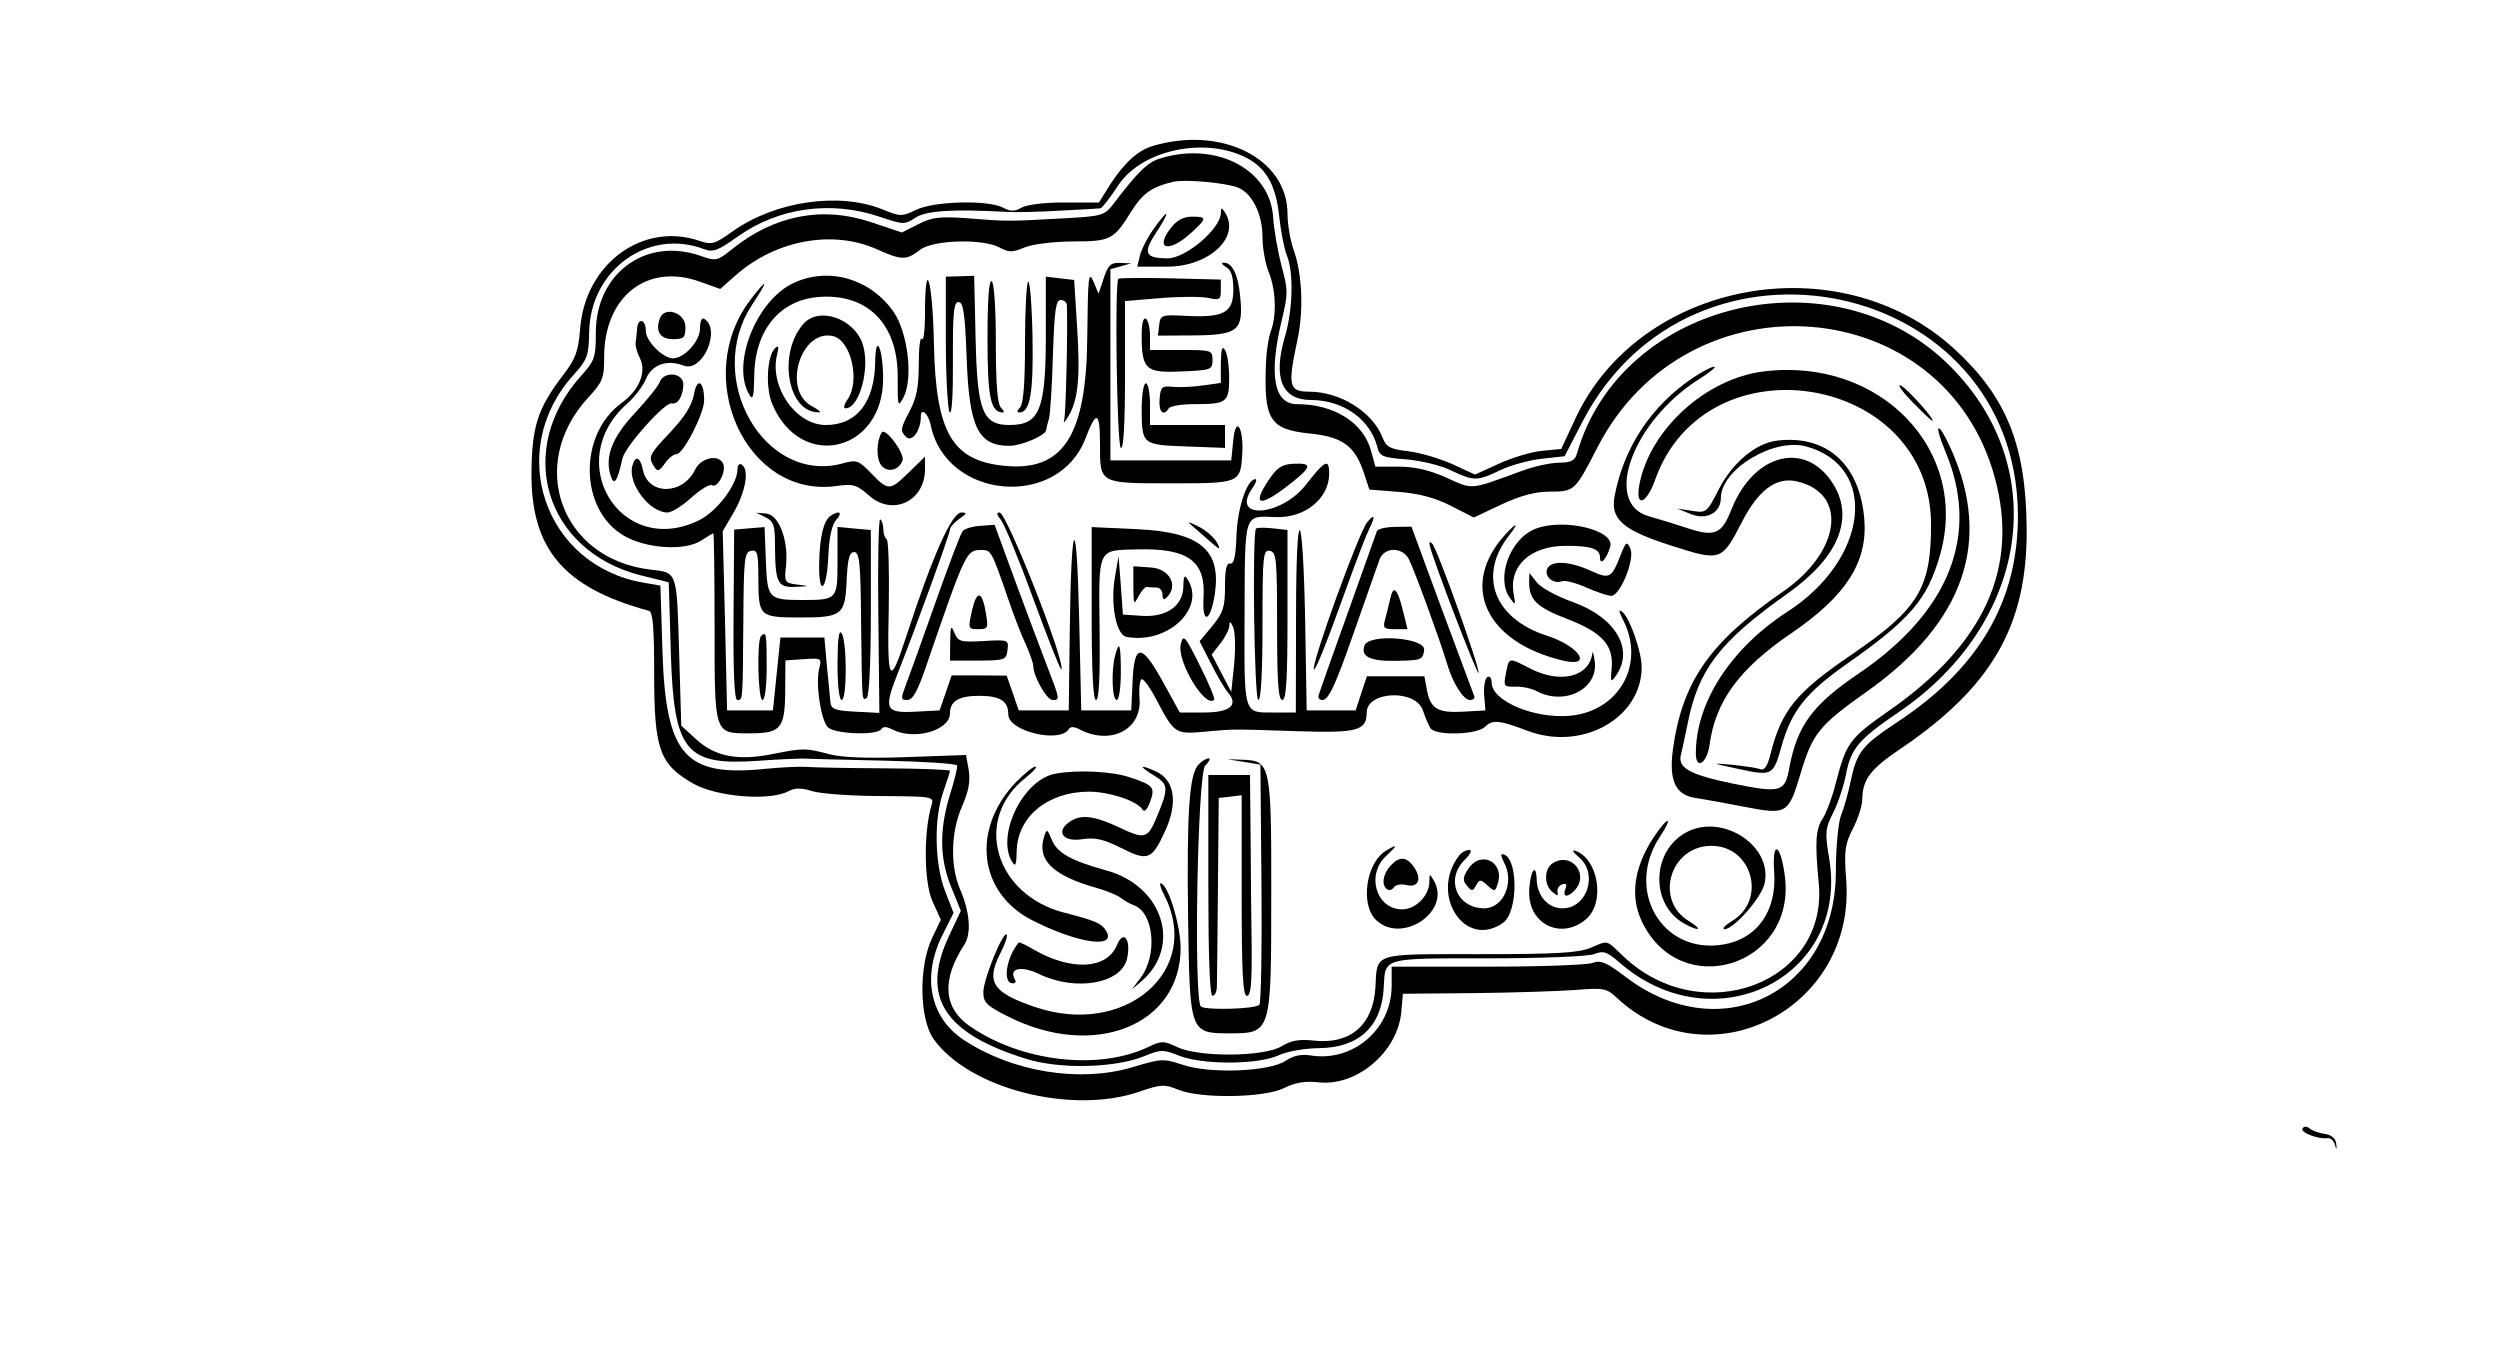
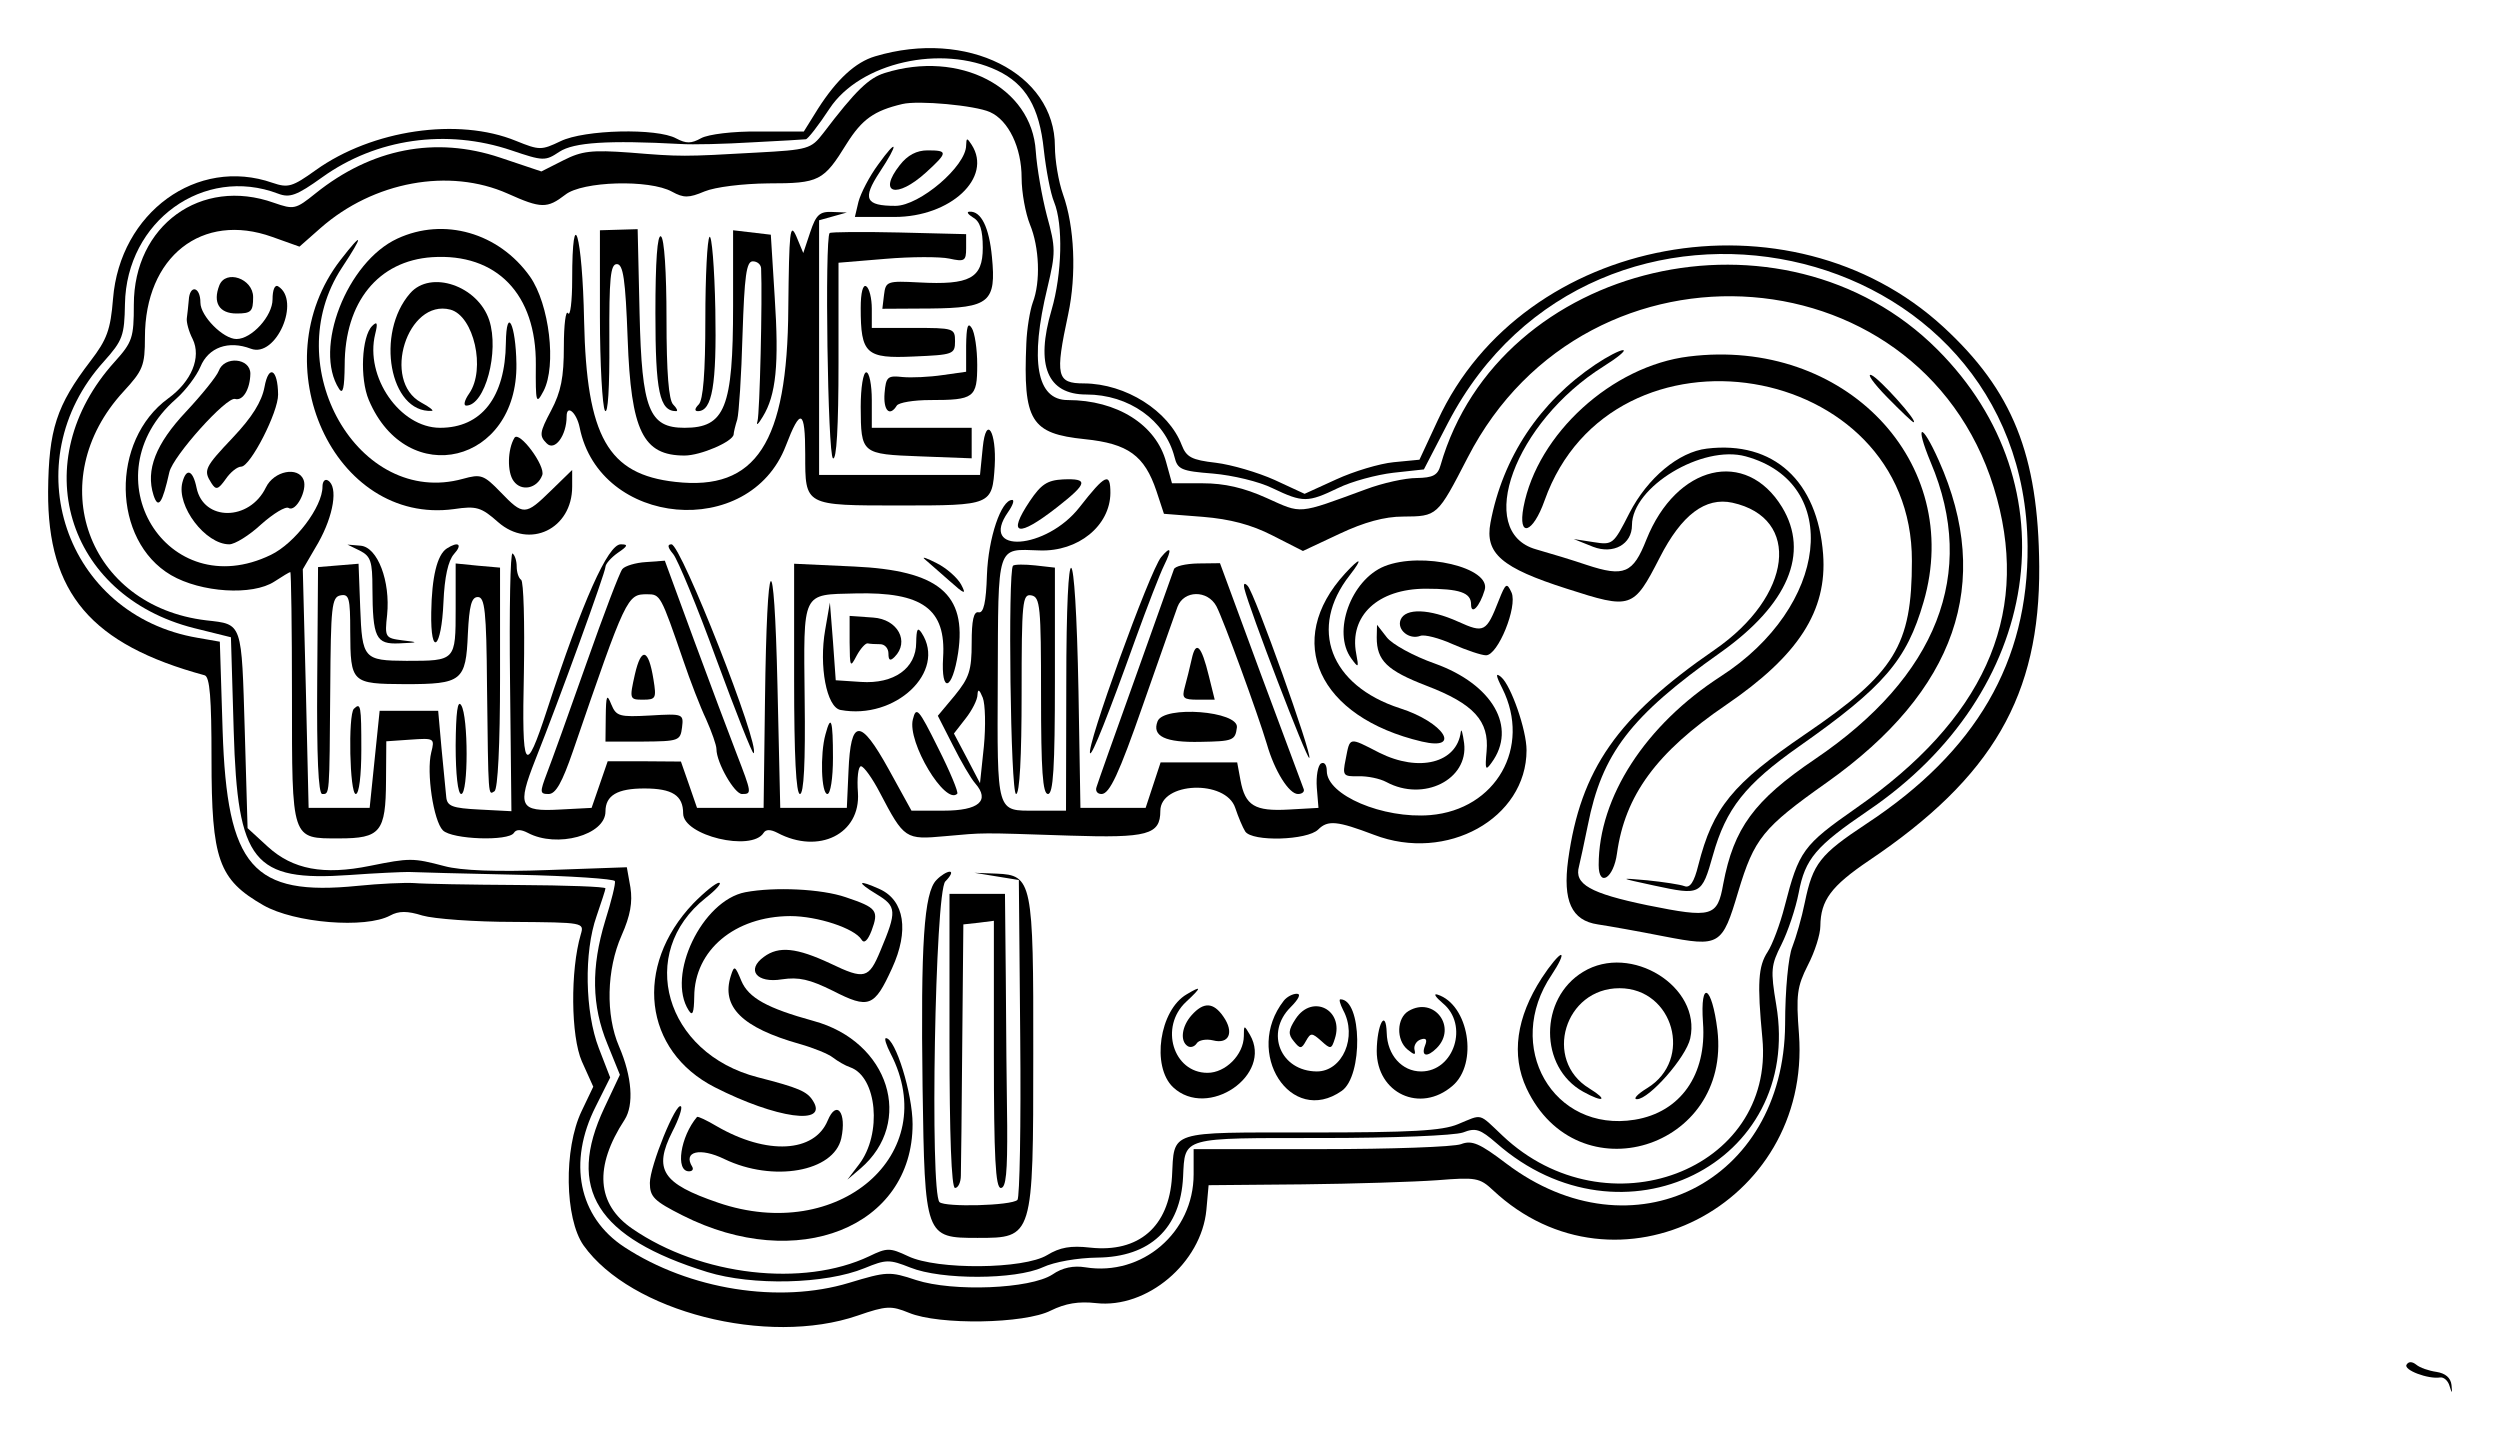
- <svg xmlns="http://www.w3.org/2000/svg" version="1.0" width="600pt" height="327pt" viewBox="0 0 600 327" preserveAspectRatio="xMidYMid meet">
+ <svg xmlns="http://www.w3.org/2000/svg" version="1.0" width="450.56pt" height="259.51pt" viewBox="118.88 24.90 450.56 259.51" preserveAspectRatio="xMidYMid meet">
  <g transform="translate(0,327) scale(0.05,-0.05)" fill="#000000" stroke="none">
    <path d="M5532 5839 c-71 -21 -138 -83 -206 -189 l-51 -82 -163 0 c-93 1 -181 -10 -207 -24 -36 -20 -54 -20 -90 -1 -69 38 -331 32 -417 -10 -69 -33 -76 -33 -160 1 -209 86 -519 40 -722 -105 -85 -61 -100 -65 -156 -46 -272 95 -550 -107 -575 -418 -9 -112 -22 -147 -81 -224 -123 -161 -151 -247 -153 -471 -2 -366 155 -551 564 -662 19 -5 25 -83 25 -301 0 -364 25 -435 187 -528 112 -64 368 -85 457 -37 31 17 62 17 116 0 41 -12 189 -23 329 -23 252 -2 255 -2 242 -45 -38 -129 -36 -367 4 -458 l41 -91 -42 -88 c-65 -136 -61 -387 7 -484 170 -239 663 -365 988 -253 104 36 121 36 185 10 108 -45 417 -40 511 8 53 26 100 34 163 27 184 -21 380 145 398 336 l8 89 338 3 c186 2 405 9 487 15 138 11 152 9 200 -36 443 -415 1148 -56 1103 562 -11 142 -7 172 32 249 25 48 45 111 45 141 1 93 39 144 175 236 446 300 617 595 614 1060 -3 403 -96 634 -346 864 -553 508 -1514 331 -1822 -337 l-66 -142 -93 -9 c-51 -5 -144 -33 -207 -62 l-114 -52 -108 50 c-60 27 -155 55 -212 62 -87 10 -106 20 -123 64 -47 123 -201 221 -352 222 -99 0 -105 26 -57 250 30 141 23 315 -19 432 -16 45 -29 123 -29 172 0 265 -317 424 -648 325z m440 -51 c103 -49 152 -132 168 -286 8 -72 24 -157 37 -188 33 -80 29 -259 -9 -389 -59 -200 -15 -305 125 -305 154 0 284 -93 318 -225 11 -45 24 -51 139 -60 70 -6 167 -29 215 -53 109 -52 126 -52 236 1 49 24 139 48 199 55 l110 12 87 168 c529 1016 2079 686 2089 -445 3 -416 -185 -740 -582 -1001 -166 -110 -192 -142 -221 -283 -11 -55 -32 -127 -45 -160 -14 -33 -26 -154 -26 -279 -4 -572 -551 -845 -1005 -502 -96 73 -124 85 -163 70 -26 -10 -253 -18 -505 -18 l-459 0 0 -91 c0 -209 -185 -368 -390 -335 -43 7 -83 -1 -119 -26 -80 -52 -358 -63 -491 -20 -96 32 -106 31 -242 -10 -251 -76 -575 -25 -810 129 -165 108 -205 306 -103 507 l52 104 -41 106 c-50 130 -54 346 -8 476 17 50 32 95 32 100 0 6 -142 11 -315 12 -173 1 -342 4 -375 7 -33 2 -124 -2 -203 -10 -379 -38 -471 67 -487 560 l-10 320 -80 14 c-478 81 -665 634 -338 996 68 76 74 93 76 207 5 299 284 500 552 398 42 -16 67 -7 159 59 195 140 448 176 682 97 115 -39 122 -39 173 -5 52 34 175 42 436 28 44 -3 161 0 260 6 99 5 185 10 192 11 7 0 46 50 86 111 110 166 403 232 604 137z" />
    <path d="M5567 5779 c-58 -18 -105 -63 -222 -217 -44 -57 -54 -60 -240 -70 -265 -15 -273 -15 -457 0 -138 10 -173 6 -240 -28 l-79 -40 -149 50 c-233 78 -463 33 -665 -129 -72 -58 -78 -59 -150 -34 -263 94 -505 -82 -505 -367 0 -119 -5 -135 -69 -206 -322 -356 -177 -843 286 -960 l133 -33 10 -338 c14 -473 70 -543 417 -519 95 7 191 11 213 11 22 -1 198 -6 390 -10 193 -4 352 -15 354 -23 3 -9 -13 -73 -35 -143 -51 -168 -49 -306 8 -444 l45 -111 -56 -119 c-138 -293 -28 -468 371 -592 162 -50 426 -44 567 14 78 32 89 32 165 2 112 -45 378 -44 477 1 43 20 126 34 197 35 190 2 300 105 309 291 7 145 -9 140 499 140 260 0 479 9 510 20 46 18 62 12 120 -38 453 -398 1106 -75 1009 498 -21 125 -19 143 19 218 23 46 51 129 62 186 23 123 62 168 250 296 628 426 740 1172 250 1662 -555 556 -1580 317 -1791 -417 -10 -36 -27 -45 -86 -46 -41 0 -123 -18 -184 -41 -248 -91 -228 -89 -357 -31 -82 37 -152 53 -230 53 l-111 0 -21 76 c-36 135 -177 224 -355 224 -112 0 -137 141 -73 405 30 126 30 144 -2 260 -18 69 -36 173 -40 232 -14 231 -275 366 -544 282z m379 -141 c67 -30 114 -128 114 -237 0 -53 14 -128 30 -168 34 -82 39 -207 10 -282 -10 -28 -21 -94 -23 -146 -12 -281 16 -326 211 -346 156 -16 215 -59 258 -187 l27 -82 141 -11 c97 -8 174 -28 250 -67 l110 -56 132 62 c89 42 163 62 228 62 125 1 124 0 234 213 434 844 1668 747 1908 -149 116 -430 -52 -797 -507 -1114 -193 -135 -207 -154 -259 -356 -16 -63 -44 -137 -61 -163 -34 -52 -38 -112 -19 -311 46 -477 -561 -706 -936 -352 -89 84 -71 79 -161 42 -57 -24 -168 -30 -532 -30 -518 0 -490 9 -499 -160 -11 -180 -120 -274 -295 -255 -70 8 -109 1 -155 -27 -84 -51 -397 -54 -501 -4 -66 31 -76 31 -140 0 -238 -113 -607 -71 -854 99 -129 88 -139 223 -28 393 34 53 27 155 -20 264 -49 113 -45 278 9 400 32 72 40 120 32 173 l-13 73 -283 -10 c-186 -7 -315 -2 -374 14 -114 30 -125 30 -269 1 -167 -34 -278 -13 -368 69 l-73 67 -10 346 c-12 400 -7 388 -139 403 -429 51 -593 505 -298 825 70 76 77 93 77 195 0 291 206 453 459 362 l98 -35 76 67 c191 168 464 218 675 124 120 -54 142 -54 207 -4 61 49 304 56 385 11 42 -23 60 -23 117 1 39 16 137 28 230 29 184 0 199 8 283 144 55 87 98 118 200 142 58 14 263 -5 316 -29z" />
    <path d="M5860 5518 c0 -75 -168 -218 -255 -218 -108 0 -120 25 -57 121 70 106 66 127 -5 28 -32 -43 -63 -104 -71 -134 l-13 -55 143 0 c202 0 354 142 278 260 -17 26 -19 26 -20 -2z" />
    <path d="M5621 5447 c-81 -103 -12 -123 94 -27 80 73 80 80 6 80 -39 0 -72 -17 -100 -53z" />
    <path d="M5298 5205 l-25 -75 -25 60 c-23 52 -26 20 -29 -260 -3 -485 -116 -658 -407 -625 -243 27 -320 162 -329 580 -6 312 -43 436 -43 149 0 -79 -7 -134 -15 -121 -8 13 -15 -41 -15 -120 0 -111 -10 -163 -46 -231 -42 -79 -43 -91 -16 -118 29 -30 72 28 72 97 0 45 36 14 47 -40 72 -359 612 -407 743 -66 53 139 70 132 70 -31 0 -186 -4 -184 343 -184 329 0 331 1 340 142 7 125 -31 186 -43 68 l-10 -100 -290 0 -290 0 0 459 0 459 50 14 50 14 -53 2 c-45 2 -58 -10 -79 -73z" />
    <path d="M5885 5258 c25 -14 35 -45 35 -109 0 -110 -46 -135 -230 -125 -115 6 -120 4 -126 -45 l-6 -50 173 1 c213 2 238 23 222 186 -10 107 -39 165 -80 163 -13 0 -7 -9 12 -21z" />
    <path d="M3810 5182 c-182 -84 -304 -397 -210 -542 14 -21 19 4 20 86 0 227 121 376 315 389 233 15 376 -133 374 -387 -1 -140 1 -146 28 -95 47 91 21 312 -49 412 -112 158 -310 215 -478 137z" />
    <path d="M4540 4901 c0 -171 9 -324 18 -339 11 -17 17 82 16 250 -1 228 4 278 27 278 23 0 31 -54 39 -270 12 -332 55 -420 205 -420 58 0 174 50 177 76 0 7 6 32 13 54 6 22 15 159 19 305 7 214 14 265 37 265 16 0 29 -11 30 -25 5 -112 -5 -524 -13 -551 -6 -19 3 -11 19 16 48 78 59 188 43 431 l-14 225 -68 8 -68 8 0 -273 c0 -367 -29 -439 -175 -439 -128 0 -154 66 -162 410 l-7 306 -68 -2 -68 -2 0 -311z" />
    <path d="M5368 5202 c-18 -19 -7 -800 12 -812 13 -8 20 112 20 346 l0 359 169 14 c93 8 197 8 230 1 55 -12 61 -9 61 37 l0 51 -242 6 c-133 3 -245 2 -250 -2z" />
    <path d="M4740 4913 c0 -283 15 -353 75 -353 7 0 2 11 -11 24 -16 16 -24 114 -24 309 0 168 -8 290 -20 297 -13 8 -20 -89 -20 -277z" />
    <path d="M4935 5188 c-8 -8 -15 -142 -15 -297 0 -194 -8 -291 -24 -307 -14 -14 -16 -24 -3 -24 52 0 68 95 63 367 -3 152 -13 270 -21 261z" />
    <path d="M3605 5105 c-289 -374 -24 -957 409 -898 81 12 98 7 159 -47 113 -99 267 -25 267 128 l0 60 -76 -74 c-93 -91 -100 -91 -182 -6 -61 63 -71 66 -136 48 -376 -104 -669 407 -436 761 80 121 77 134 -5 28z" />
    <path d="M3168 5013 c-24 -62 0 -101 62 -101 53 0 60 7 60 59 0 67 -99 101 -122 42z" />
    <path d="M3360 4963 c0 -60 -75 -143 -130 -143 -48 0 -130 83 -130 131 0 59 -39 66 -42 9 -2 -22 -5 -51 -7 -65 -2 -14 7 -48 21 -75 32 -66 -4 -153 -88 -214 -209 -152 -203 -512 10 -637 108 -63 294 -75 373 -23 29 19 54 34 57 34 3 0 6 -201 6 -447 0 -523 -3 -513 170 -513 149 0 168 23 169 207 l1 143 87 6 c86 6 88 5 75 -46 -18 -72 8 -247 42 -281 33 -33 237 -40 256 -9 8 13 25 13 50 0 105 -56 280 -8 280 77 0 58 43 83 140 83 101 0 140 -25 140 -90 0 -80 247 -139 290 -70 8 13 25 13 50 0 149 -79 300 -4 290 145 -4 52 1 95 11 95 10 0 41 -43 68 -95 88 -168 92 -170 235 -157 147 13 115 13 450 2 280 -9 326 3 326 89 0 105 236 114 270 11 11 -33 27 -71 36 -85 25 -38 224 -32 263 7 35 35 69 31 201 -19 262 -101 550 59 550 305 0 73 -56 233 -91 263 -21 18 -21 8 4 -41 105 -211 -23 -436 -260 -456 -171 -14 -373 72 -373 159 0 22 -9 34 -21 27 -11 -7 -18 -46 -15 -87 l6 -73 -107 -6 c-123 -7 -157 14 -174 105 l-12 65 -138 0 -138 0 -27 -82 -27 -82 -117 0 -118 0 -7 419 c-11 581 -44 600 -44 26 l-1 -455 -109 0 c-143 0 -139 -16 -137 472 2 495 -6 471 151 466 139 -5 254 89 255 207 0 76 -18 68 -111 -51 -120 -154 -365 -171 -258 -18 17 24 24 44 15 44 -40 0 -86 -137 -91 -270 -3 -99 -12 -139 -30 -135 -18 4 -25 -29 -25 -110 0 -100 -9 -126 -61 -190 l-61 -73 54 -106 c29 -58 65 -120 81 -138 54 -62 13 -98 -114 -98 l-116 0 -82 149 c-103 186 -137 184 -145 -6 l-6 -133 -120 0 -120 0 -10 440 c-12 525 -38 497 -45 -50 l-5 -390 -120 0 -120 0 -29 84 -29 83 -132 1 -132 0 -29 -84 -29 -84 -115 -6 c-145 -8 -154 11 -88 179 88 221 253 676 253 696 0 10 20 33 44 50 37 25 39 31 11 31 -46 0 -137 -203 -265 -595 -80 -245 -92 -227 -84 135 3 177 -1 327 -10 332 -9 6 -16 27 -16 48 0 21 -7 42 -15 47 -8 5 -12 -202 -9 -460 l5 -469 -115 6 c-99 5 -117 12 -120 46 -2 22 -10 101 -17 175 l-12 135 -106 0 -105 0 -18 -175 -18 -175 -110 0 -110 0 -10 430 -11 430 56 96 c55 98 72 201 35 224 -11 7 -20 -3 -20 -22 0 -73 -99 -204 -186 -246 -375 -182 -659 284 -342 562 35 31 74 83 88 116 29 70 101 96 182 65 91 -34 181 174 98 225 -12 7 -20 -13 -20 -47z m2564 -1611 l-14 -133 -47 90 -47 89 42 54 c23 29 43 68 43 86 1 22 7 19 19 -11 9 -23 11 -102 4 -175z" />
    <path d="M3856 4985 c-126 -144 -74 -432 78 -424 9 0 -8 14 -38 30 -144 78 -50 375 105 335 85 -23 128 -215 68 -302 -17 -24 -22 -44 -11 -44 68 0 120 195 83 308 -41 124 -211 182 -285 97z" />
    <path d="M5480 4932 c0 -166 19 -183 191 -175 142 6 149 8 149 55 0 47 -5 48 -150 48 l-150 0 0 69 c0 38 -9 74 -20 81 -12 8 -20 -23 -20 -78z" />
    <path d="M4201 4806 c-2 -196 -88 -306 -237 -306 -145 0 -272 184 -234 338 10 40 7 47 -11 29 -38 -38 -45 -189 -12 -267 138 -326 537 -229 532 130 -2 143 -36 212 -38 76z" />
    <path d="M5860 4796 l0 -94 -85 -12 c-47 -7 -112 -10 -144 -7 -54 6 -60 1 -65 -58 -5 -62 18 -87 44 -45 7 11 61 20 120 20 159 0 170 8 170 127 0 57 -9 117 -20 133 -14 22 -19 4 -20 -64z" />
    <path d="M8128 4728 c-201 -135 -334 -335 -378 -570 -21 -111 40 -163 275 -238 233 -75 240 -73 335 112 79 155 165 219 262 198 250 -55 216 -337 -64 -530 -351 -242 -483 -431 -528 -757 -20 -148 12 -219 107 -233 40 -6 147 -25 238 -43 202 -39 210 -34 268 161 58 192 88 230 320 394 465 330 600 719 403 1160 -63 141 -88 135 -29 -7 169 -399 23 -771 -417 -1069 -220 -149 -293 -249 -331 -450 -21 -119 -40 -124 -273 -77 -207 43 -265 76 -247 140 4 17 19 84 32 149 51 258 153 392 478 622 244 173 322 359 222 524 -130 213 -381 153 -489 -117 -48 -122 -80 -136 -216 -91 -47 16 -129 41 -182 56 -222 63 -77 458 243 659 51 32 83 58 71 59 -12 0 -57 -23 -100 -52z" />
    <path d="M8465 4757 c-277 -34 -546 -279 -596 -543 -21 -113 34 -95 76 24 244 685 1326 507 1324 -218 0 -305 -61 -404 -384 -624 -264 -180 -333 -265 -386 -473 -15 -61 -30 -83 -50 -75 -16 6 -76 15 -134 21 -104 9 -104 9 25 -19 168 -36 171 -35 212 110 47 167 116 255 311 392 306 215 387 310 448 520 147 504 -284 955 -846 885z" />
    <path d="M3166 4705 c-7 -19 -60 -85 -118 -147 -109 -116 -146 -210 -117 -301 17 -52 32 -29 57 83 13 58 206 273 237 264 28 -8 54 35 55 91 0 57 -94 65 -114 10z" />
    <path d="M3331 4647 c-10 -53 -45 -109 -113 -181 -104 -110 -108 -119 -78 -166 16 -25 24 -23 51 15 17 25 42 45 56 45 33 0 134 197 133 260 -1 92 -34 110 -49 27z" />
    <path d="M5480 4575 c1 -169 2 -170 215 -178 l185 -7 0 55 0 55 -180 0 -180 0 0 100 c0 55 -9 100 -20 100 -11 0 -20 -55 -20 -125z" />
    <path d="M9179 4611 c49 -50 92 -91 96 -91 19 0 -124 159 -152 170 -18 7 7 -29 56 -79z" />
    <path d="M4232 4464 c-25 -41 -27 -124 -3 -156 28 -39 85 -27 103 21 13 33 -83 162 -100 135z" />
    <path d="M8530 4425 c-102 -12 -214 -106 -279 -232 -58 -114 -60 -116 -130 -105 l-71 11 70 -28 c73 -28 140 9 140 78 0 138 254 291 410 248 350 -96 299 -542 -90 -793 -271 -175 -440 -435 -440 -680 0 -82 54 -48 66 42 29 209 142 364 393 535 261 178 365 339 350 543 -20 265 -179 410 -419 381z" />
    <path d="M3035 4303 c-22 -85 83 -223 169 -223 20 0 72 32 115 72 44 39 88 66 99 59 26 -16 68 64 54 101 -19 50 -107 33 -136 -27 -59 -122 -225 -123 -250 -1 -13 64 -37 73 -51 19z" />
    <path d="M6089 4235 c-82 -123 -43 -132 98 -22 111 87 116 105 22 101 -57 -3 -79 -18 -120 -79z" />
    <path d="M3675 4057 c39 -20 45 -39 45 -135 1 -179 12 -203 97 -199 71 3 71 4 10 11 -61 8 -63 11 -54 92 12 121 -34 243 -95 249 l-48 4 45 -22z" />
    <path d="M3988 4065 c-35 -23 -54 -103 -56 -230 -3 -165 37 -132 44 36 4 92 17 150 38 174 32 35 16 47 -26 20z" />
    <path d="M4804 4045 c16 -19 87 -190 156 -380 70 -190 130 -342 134 -338 25 25 -262 753 -296 753 -16 0 -14 -11 6 -35z" />
    <path d="M6563 4034 c-41 -49 -273 -691 -256 -707 7 -8 64 134 164 413 42 116 88 235 103 265 29 59 24 71 -11 29z" />
    <path d="M5710 4027 c11 -9 50 -44 88 -77 57 -51 64 -53 44 -15 -13 24 -52 59 -88 77 -35 18 -55 25 -44 15z" />
    <path d="M3597 4004 l-73 -6 -3 -409 c-2 -273 4 -409 18 -409 27 0 26 -11 29 380 2 296 5 330 37 336 31 6 35 -10 35 -130 1 -186 4 -189 198 -190 205 0 219 11 226 181 5 102 13 133 36 133 25 0 31 -50 33 -320 5 -412 4 -394 27 -380 12 8 20 166 20 409 l0 397 -80 7 -80 8 0 -163 c0 -188 0 -188 -177 -188 -155 1 -160 7 -167 191 l-6 159 -73 -6z" />
    <path d="M4621 3991 c-10 -12 -68 -165 -130 -341 -62 -176 -126 -354 -142 -395 -26 -69 -26 -75 6 -75 26 0 49 42 88 155 192 559 195 565 267 565 48 0 49 -2 131 -240 24 -71 61 -167 82 -211 20 -45 37 -93 37 -107 0 -49 65 -162 92 -162 36 0 36 2 -20 147 -26 67 -95 251 -153 408 l-105 286 -68 -5 c-37 -2 -76 -14 -85 -25z" />
    <path d="M5240 3595 c0 -279 7 -415 21 -415 14 0 20 112 17 341 -4 394 -12 377 183 382 242 6 327 -56 316 -231 -8 -132 33 -120 54 16 32 213 -70 298 -375 312 l-216 10 0 -415z" />
    <path d="M6029 4003 c-19 -20 -9 -823 11 -823 13 0 20 134 20 361 0 334 3 361 35 355 32 -6 35 -39 35 -361 0 -271 6 -355 25 -355 19 0 25 95 25 408 l0 408 -71 8 c-38 4 -74 4 -80 -1z" />
    <path d="M6609 3990 c-4 -11 -66 -186 -139 -390 -73 -203 -136 -381 -140 -395 -5 -14 3 -25 18 -25 29 0 63 73 149 320 97 276 108 308 125 355 23 60 108 61 140 2 25 -47 149 -387 182 -497 28 -98 80 -180 112 -180 15 0 24 8 21 17 -4 10 -73 197 -155 416 l-147 399 -80 -1 c-44 -1 -83 -10 -86 -21z" />
    <path d="M7226 3975 c-223 -243 -97 -518 277 -606 146 -34 78 70 -79 120 -253 82 -331 289 -181 480 49 63 39 67 -17 6z" />
    <path d="M7368 4001 c-121 -49 -189 -237 -120 -332 26 -36 28 -35 18 17 -26 136 78 234 251 234 121 0 163 -14 163 -56 0 -41 31 -9 49 51 25 81 -226 140 -361 86z" />
    <path d="M6863 3920 c17 -72 226 -618 234 -610 11 11 -197 594 -222 620 -12 13 -16 9 -12 -10z" />
    <path d="M7780 3878 c-45 -115 -53 -119 -146 -77 -104 47 -191 50 -208 7 -14 -36 31 -73 71 -58 15 6 68 -8 117 -30 50 -22 104 -40 120 -40 43 0 114 175 92 226 -17 37 -21 35 -46 -28z" />
    <path d="M5352 3772 c-23 -131 5 -279 55 -289 198 -37 383 138 293 277 -15 23 -19 15 -20 -34 0 -93 -80 -150 -199 -142 l-91 6 -10 140 -11 140 -17 -98z" />
    <path d="M5440 3726 c1 -89 2 -92 25 -48 14 26 32 46 40 45 8 -2 29 -3 45 -3 17 0 30 -15 30 -34 0 -24 6 -28 22 -12 55 55 12 136 -77 142 l-85 6 0 -96z" />
    <path d="M7340 3744 c0 -83 37 -119 180 -174 170 -65 226 -127 216 -236 -6 -66 -4 -72 18 -41 93 127 4 282 -204 357 -77 27 -155 70 -174 95 l-35 45 -1 -46z" />
    <path d="M6673 3666 c-7 -31 -18 -76 -25 -101 -11 -40 -5 -45 48 -45 l60 0 -21 85 c-27 111 -47 131 -62 61z" />
    <path d="M4666 3611 c-20 -89 -19 -91 29 -91 47 0 49 5 38 73 -18 112 -44 118 -67 18z" />
    <path d="M4561 3459 l-1 -90 135 0 c129 1 135 3 141 51 6 49 4 50 -115 43 -111 -6 -122 -3 -140 40 -16 40 -19 33 -20 -44z" />
    <path d="M4020 3355 c0 -104 8 -175 20 -175 26 0 26 280 0 320 -13 21 -19 -25 -20 -145z" />
    <path d="M3653 3487 c-21 -22 -15 -307 7 -307 12 0 20 67 20 160 0 160 -2 171 -27 147z" />
    <path d="M5668 3449 c-21 -82 117 -311 160 -268 5 5 -26 80 -69 165 -71 143 -79 151 -91 103z" />
    <path d="M6550 3442 c-21 -54 28 -77 155 -74 117 2 125 5 131 52 7 59 -264 80 -286 22z" />
    <path d="M5353 3395 c-20 -72 -15 -215 7 -215 11 0 20 57 20 130 0 137 -7 160 -27 85z" />
    <path d="M7643 3404 c-14 -112 -150 -147 -294 -75 -111 57 -105 58 -121 -24 -12 -59 -9 -62 46 -61 32 1 77 -8 101 -21 134 -72 296 9 280 140 -5 37 -10 55 -12 41z" />
    <path d="M5753 2870 c-45 -45 -57 -231 -50 -747 8 -540 9 -543 198 -543 201 0 201 -1 201 664 1 621 -4 644 -132 649 l-80 3 80 -13 80 -13 5 -569 c3 -312 -2 -576 -10 -584 -21 -21 -261 -27 -281 -8 -35 36 -16 1119 21 1156 19 19 27 35 16 35 -10 0 -32 -13 -48 -30z" />
    <path d="M4876 2785 c-215 -226 -179 -531 78 -662 222 -113 411 -139 354 -49 -21 34 -51 47 -199 85 -335 86 -439 448 -187 647 38 30 59 54 47 54 -11 0 -53 -34 -93 -75z" />
    <path d="M5537 2819 c73 -44 74 -61 14 -204 -42 -101 -57 -105 -180 -46 -122 57 -186 64 -240 24 -65 -47 -26 -96 65 -81 61 9 100 0 183 -41 131 -67 150 -59 214 81 62 135 45 244 -44 285 -80 36 -86 27 -12 -18z" />
    <path d="M5064 2826 c-156 -30 -285 -300 -204 -426 14 -22 19 -9 20 50 1 167 146 289 346 290 98 0 232 -44 257 -85 9 -15 22 -4 36 32 27 73 20 83 -93 121 -87 30 -256 38 -362 18z" />
    <path d="M5800 2290 c0 -340 7 -530 20 -530 11 0 21 20 21 45 1 25 3 239 5 475 l4 430 55 6 55 7 0 -482 c0 -371 6 -481 25 -481 19 0 24 57 23 225 -2 124 -4 362 -5 530 l-3 305 -100 0 -100 0 0 -530z" />
    <path d="M7935 2517 c-92 -142 -111 -278 -55 -398 183 -389 738 -219 688 210 -20 162 -63 185 -52 27 14 -188 -81 -323 -246 -350 -295 -48 -474 265 -299 523 26 39 41 71 33 71 -8 0 -39 -37 -69 -83z" />
    <path d="M8084 2539 c-159 -96 -159 -344 0 -432 74 -41 92 -31 22 12 -167 102 -89 361 109 361 195 0 267 -258 100 -360 -36 -22 -52 -40 -37 -40 44 0 177 151 192 219 41 186 -214 345 -386 240z" />
    <path d="M5012 2525 c-36 -112 40 -187 248 -246 50 -14 104 -36 120 -49 17 -13 44 -29 62 -35 97 -34 116 -240 32 -350 l-42 -55 47 40 c195 167 104 458 -169 532 -167 46 -234 83 -260 144 -23 56 -26 57 -38 19z" />
    <path d="M6655 2458 c-98 -57 -128 -260 -49 -335 125 -117 361 44 277 189 -21 36 -22 36 -22 -5 -1 -67 -66 -132 -131 -132 -124 0 -174 166 -77 256 57 53 57 60 2 27z" />
    <path d="M7005 2435 c-146 -187 25 -454 209 -325 77 54 73 330 -5 330 -6 0 -1 -17 10 -39 52 -96 -2 -221 -95 -221 -131 1 -187 139 -95 231 30 30 39 49 23 49 -15 0 -36 -11 -47 -25z" />
    <path d="M7578 2426 c95 -78 41 -246 -78 -246 -69 0 -122 59 -124 139 -3 90 -35 31 -36 -65 0 -153 157 -226 273 -126 94 80 59 293 -54 329 -16 5 -7 -9 19 -31z" />
    <path d="M6673 2383 c-36 -40 -43 -94 -14 -112 10 -6 24 -2 32 10 7 12 34 17 59 11 58 -15 77 29 37 86 -36 52 -71 53 -114 5z" />
    <path d="M7048 2370 c-27 -41 -28 -56 -7 -81 23 -29 28 -28 44 1 17 30 21 30 55 0 34 -31 37 -30 49 8 34 104 -81 163 -141 72z" />
    <path d="M7455 2398 c-43 -25 -46 -104 -4 -139 26 -21 30 -21 25 0 -3 14 7 31 22 36 20 7 25 0 16 -22 -15 -39 8 -43 42 -9 75 75 -9 188 -101 134z" />
    <path d="M5588 2244 c187 -362 -187 -686 -622 -537 -202 69 -234 119 -165 256 23 44 37 86 31 91 -17 18 -112 -215 -112 -276 0 -50 15 -65 118 -117 413 -209 829 -43 829 329 0 110 -62 310 -96 310 -7 0 1 -25 17 -56z" />
    <path d="M5361 2003 c-48 -116 -219 -125 -399 -21 -37 22 -69 37 -72 34 -60 -71 -79 -196 -29 -196 12 0 17 7 12 16 -35 56 28 71 116 28 175 -84 394 -46 421 75 20 93 -17 141 -49 64z" />
    <path d="M11052 1123 c-12 -19 78 -53 121 -46 13 2 29 -12 34 -31 9 -29 10 -28 7 4 -3 26 -22 42 -54 47 -28 4 -60 15 -73 26 -15 12 -28 12 -35 0z" />
  </g>
</svg>
